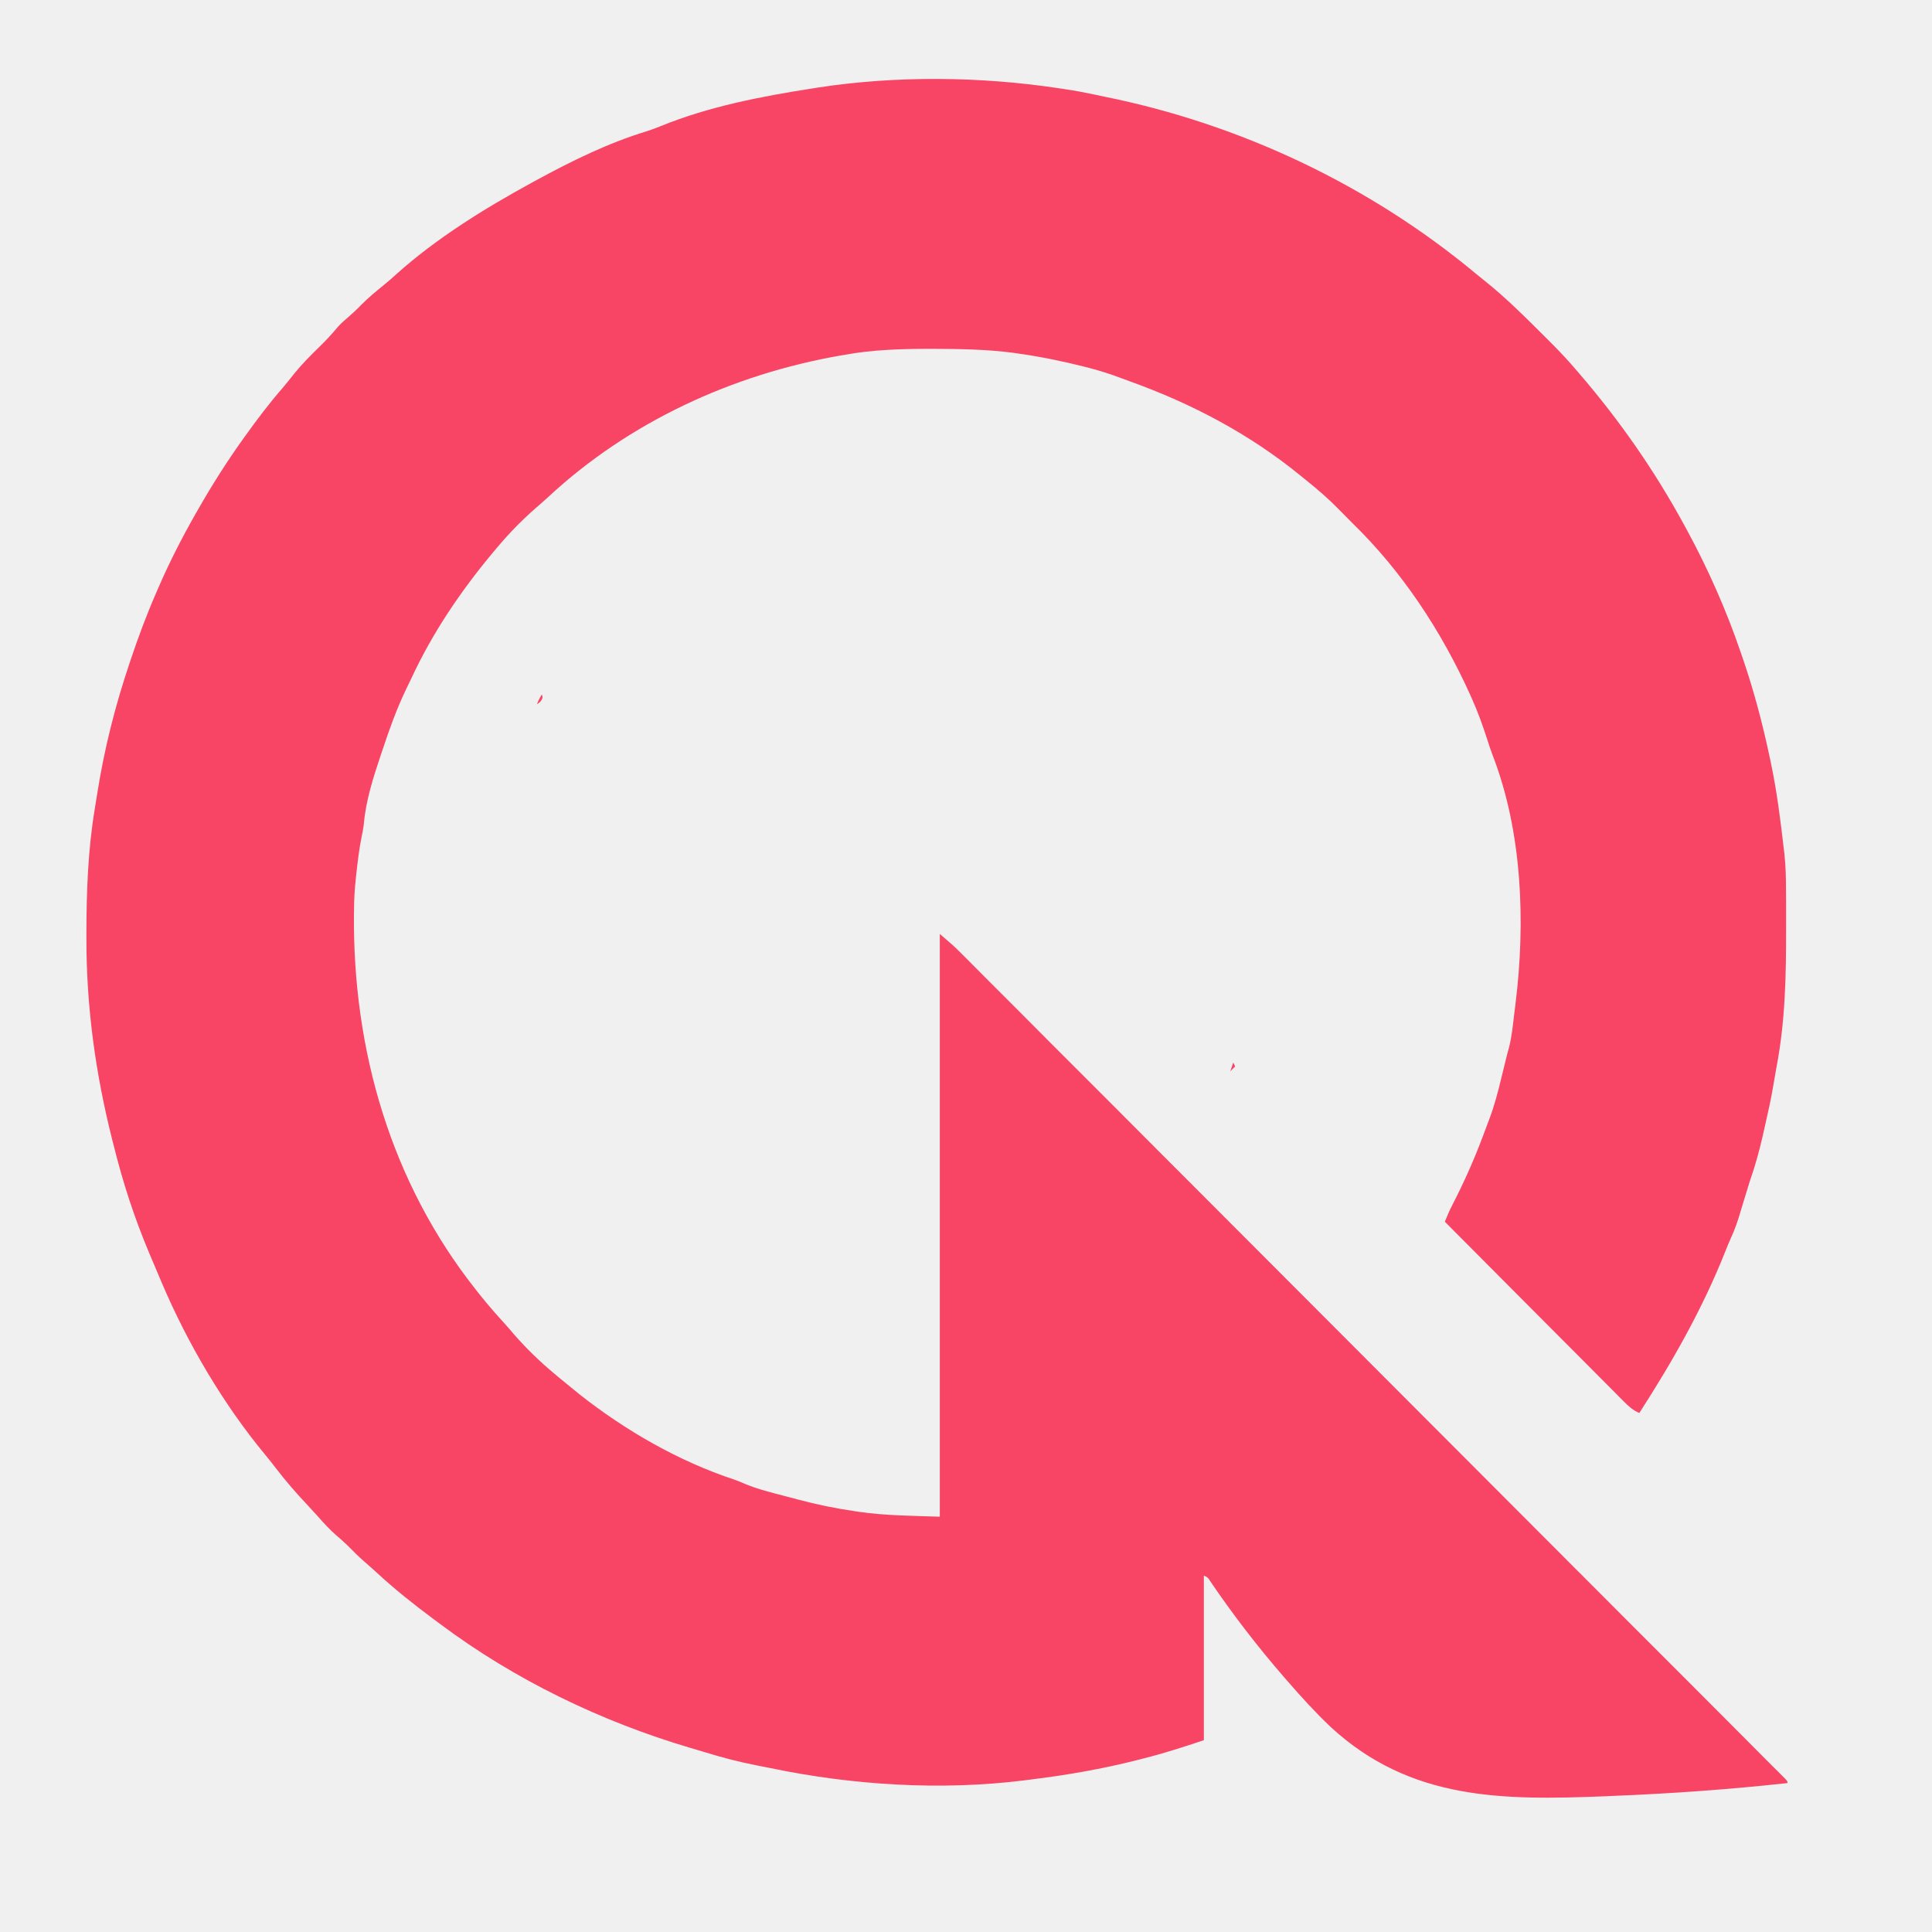
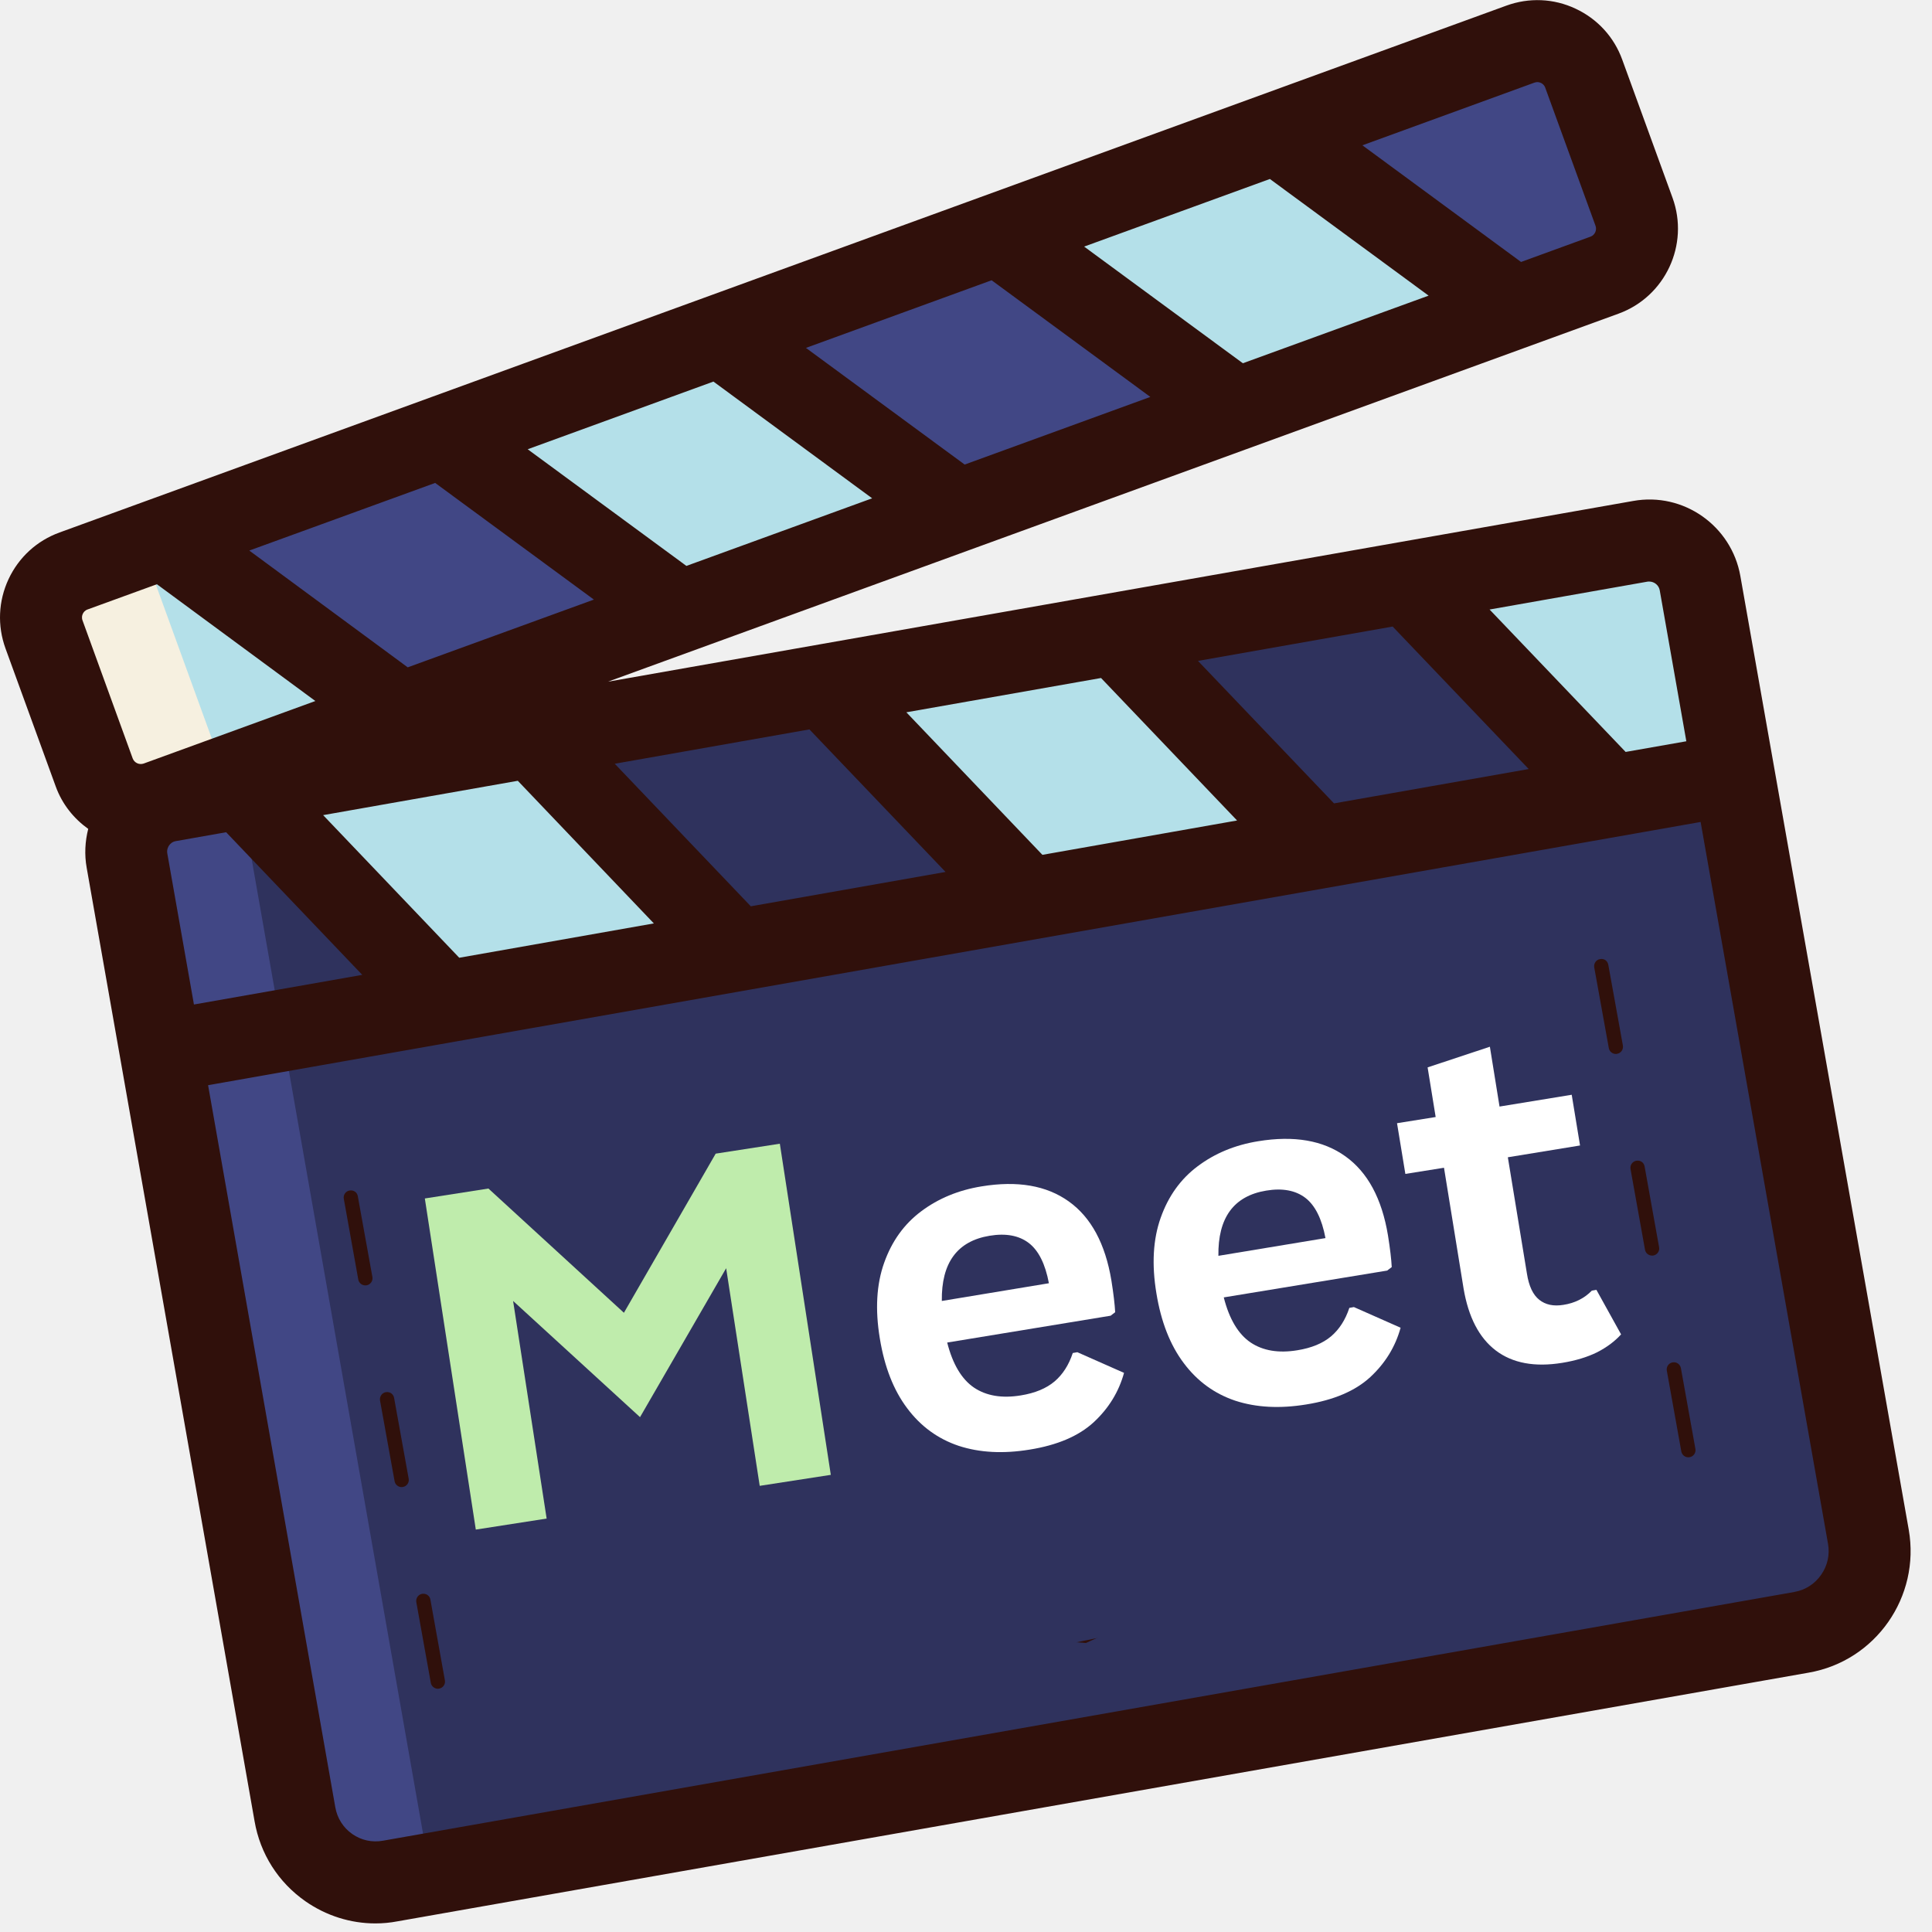
- <svg xmlns="http://www.w3.org/2000/svg" width="25" height="25" viewBox="0 0 25 25" fill="none">
-   <mask id="mask0_4919_966" style="mask-type:luminance" maskUnits="userSpaceOnUse" x="0" y="0" width="25" height="25">
-     <path d="M24.295 0H0V24.333H24.295V0Z" fill="white" />
-   </mask>
-   <g mask="url(#mask0_4919_966)">
-     <path d="M13.708 1.143C13.732 1.146 13.757 1.15 13.781 1.154C13.905 1.172 14.028 1.195 14.15 1.221C14.197 1.231 14.245 1.241 14.292 1.251C16.047 1.605 17.717 2.393 19.095 3.539C19.13 3.568 19.166 3.596 19.201 3.625C19.491 3.855 19.752 4.119 20.014 4.38C20.034 4.4 20.054 4.42 20.075 4.441C20.19 4.556 20.3 4.674 20.405 4.798C20.421 4.816 20.421 4.816 20.437 4.835C20.956 5.438 21.409 6.088 21.79 6.787C21.802 6.809 21.814 6.832 21.827 6.855C22.105 7.367 22.341 7.901 22.529 8.453C22.537 8.476 22.545 8.499 22.553 8.523C22.696 8.941 22.807 9.362 22.899 9.794C22.904 9.816 22.908 9.838 22.913 9.861C22.993 10.236 23.04 10.617 23.084 10.998C23.086 11.014 23.088 11.03 23.09 11.047C23.109 11.217 23.111 11.387 23.111 11.558C23.111 11.589 23.112 11.621 23.112 11.653C23.112 11.755 23.112 11.856 23.112 11.957C23.112 11.975 23.112 11.992 23.112 12.01C23.113 12.621 23.102 13.222 22.985 13.824C22.971 13.899 22.958 13.974 22.946 14.049C22.919 14.214 22.882 14.378 22.845 14.541C22.832 14.595 22.82 14.648 22.809 14.701C22.764 14.897 22.712 15.087 22.645 15.277C22.629 15.327 22.614 15.376 22.599 15.426C22.591 15.451 22.583 15.476 22.576 15.501C22.56 15.553 22.544 15.605 22.529 15.656C22.491 15.786 22.45 15.911 22.392 16.033C22.368 16.086 22.347 16.139 22.326 16.192C22.032 16.933 21.643 17.616 21.213 18.284C21.132 18.25 21.08 18.203 21.017 18.14C20.997 18.12 20.976 18.099 20.955 18.078C20.933 18.055 20.91 18.033 20.888 18.01C20.864 17.986 20.84 17.962 20.816 17.938C20.751 17.873 20.686 17.808 20.622 17.743C20.554 17.675 20.486 17.607 20.419 17.539C20.29 17.41 20.162 17.282 20.034 17.153C19.888 17.006 19.742 16.86 19.596 16.713C19.296 16.412 18.996 16.111 18.696 15.809C18.726 15.733 18.758 15.66 18.796 15.587C18.941 15.304 19.069 15.02 19.181 14.722C19.186 14.707 19.192 14.692 19.198 14.677C19.209 14.646 19.221 14.616 19.232 14.586C19.245 14.551 19.258 14.515 19.272 14.48C19.337 14.308 19.383 14.133 19.426 13.954C19.433 13.926 19.44 13.898 19.447 13.869C19.46 13.814 19.474 13.76 19.487 13.705C19.5 13.651 19.514 13.598 19.529 13.545C19.562 13.411 19.576 13.274 19.592 13.137C19.598 13.089 19.604 13.04 19.61 12.992C19.741 11.942 19.7 10.767 19.314 9.771C19.289 9.706 19.268 9.641 19.247 9.575C19.187 9.39 19.123 9.209 19.042 9.031C19.035 9.014 19.027 8.997 19.019 8.979C18.647 8.16 18.142 7.392 17.495 6.764C17.439 6.708 17.382 6.651 17.327 6.594C17.191 6.454 17.047 6.33 16.895 6.209C16.871 6.19 16.848 6.171 16.824 6.151C16.168 5.616 15.42 5.222 14.627 4.937C14.583 4.921 14.54 4.905 14.497 4.889C14.366 4.84 14.236 4.798 14.101 4.763C14.082 4.758 14.063 4.753 14.044 4.748C13.755 4.675 13.465 4.615 13.169 4.574C13.15 4.571 13.13 4.568 13.11 4.565C12.764 4.52 12.42 4.515 12.073 4.514C12.049 4.514 12.024 4.514 12 4.514C11.64 4.515 11.291 4.526 10.937 4.59C10.917 4.593 10.898 4.596 10.878 4.6C9.477 4.844 8.137 5.461 7.091 6.434C7.042 6.479 6.993 6.522 6.943 6.565C6.752 6.731 6.572 6.916 6.411 7.111C6.4 7.123 6.39 7.136 6.379 7.149C5.964 7.646 5.596 8.188 5.323 8.778C5.301 8.825 5.278 8.872 5.255 8.919C5.132 9.174 5.038 9.438 4.949 9.706C4.943 9.724 4.937 9.741 4.931 9.759C4.832 10.055 4.732 10.361 4.707 10.673C4.701 10.725 4.691 10.774 4.68 10.825C4.646 10.989 4.628 11.155 4.609 11.321C4.607 11.338 4.606 11.356 4.604 11.373C4.589 11.506 4.582 11.637 4.581 11.77C4.581 11.79 4.58 11.81 4.58 11.831C4.565 13.587 5.056 15.297 6.157 16.688C6.175 16.712 6.194 16.735 6.213 16.759C6.312 16.883 6.417 17.003 6.524 17.12C6.567 17.168 6.609 17.216 6.65 17.265C6.81 17.449 6.986 17.619 7.173 17.775C7.192 17.791 7.211 17.807 7.23 17.823C7.295 17.877 7.361 17.931 7.427 17.984C7.449 18.002 7.471 18.019 7.493 18.038C8.09 18.51 8.782 18.909 9.505 19.147C9.555 19.165 9.603 19.185 9.651 19.206C9.813 19.272 9.983 19.314 10.152 19.358C10.209 19.373 10.266 19.388 10.322 19.403C10.572 19.47 10.82 19.52 11.075 19.557C11.091 19.559 11.106 19.561 11.122 19.564C11.468 19.613 11.809 19.614 12.161 19.626C12.161 17.137 12.161 14.649 12.161 12.085C12.342 12.241 12.342 12.241 12.412 12.31C12.428 12.326 12.444 12.342 12.46 12.358C12.485 12.384 12.485 12.384 12.511 12.409C12.53 12.428 12.548 12.446 12.567 12.465C12.629 12.527 12.69 12.589 12.752 12.651C12.797 12.696 12.841 12.741 12.886 12.785C12.983 12.883 13.081 12.98 13.178 13.077C13.322 13.222 13.467 13.367 13.611 13.512C13.87 13.77 14.128 14.029 14.386 14.287C14.612 14.514 14.837 14.74 15.063 14.966C15.086 14.989 15.086 14.989 15.108 15.011C15.169 15.072 15.23 15.133 15.291 15.194C15.861 15.765 16.431 16.336 17.001 16.907C17.508 17.415 18.014 17.922 18.521 18.43C19.09 19 19.66 19.57 20.229 20.141C20.289 20.201 20.35 20.262 20.41 20.323C20.425 20.338 20.44 20.353 20.456 20.368C20.681 20.594 20.907 20.82 21.133 21.047C21.39 21.303 21.646 21.56 21.903 21.817C22.046 21.961 22.19 22.105 22.334 22.249C22.43 22.345 22.525 22.441 22.621 22.537C22.676 22.592 22.73 22.647 22.785 22.702C22.844 22.76 22.903 22.819 22.961 22.878C22.979 22.895 22.996 22.913 23.014 22.93C23.029 22.946 23.045 22.962 23.061 22.978C23.081 22.998 23.081 22.998 23.101 23.018C23.13 23.05 23.13 23.05 23.13 23.073C22.378 23.155 21.626 23.209 20.871 23.239C20.843 23.24 20.816 23.241 20.787 23.243C19.446 23.297 18.254 23.299 17.222 22.35C17.02 22.159 16.834 21.954 16.652 21.744C16.632 21.72 16.632 21.72 16.61 21.696C16.268 21.301 15.951 20.89 15.658 20.457C15.628 20.41 15.628 20.41 15.578 20.389C15.578 21.092 15.578 21.794 15.578 22.518C15.32 22.604 15.069 22.686 14.806 22.752C14.775 22.76 14.744 22.768 14.713 22.776C14.258 22.891 13.804 22.97 13.338 23.027C13.31 23.03 13.282 23.034 13.253 23.038C12.174 23.173 11.027 23.1 9.964 22.878C9.901 22.865 9.838 22.853 9.776 22.841C9.554 22.797 9.339 22.741 9.123 22.674C9.059 22.654 8.995 22.636 8.931 22.617C7.78 22.277 6.657 21.735 5.695 21.014C5.664 20.991 5.633 20.968 5.602 20.945C5.35 20.758 5.107 20.564 4.876 20.351C4.825 20.304 4.773 20.258 4.721 20.213C4.641 20.144 4.568 20.07 4.494 19.995C4.45 19.952 4.404 19.912 4.357 19.872C4.268 19.795 4.191 19.711 4.114 19.623C4.071 19.575 4.028 19.528 3.984 19.481C3.835 19.324 3.696 19.163 3.564 18.991C3.523 18.936 3.48 18.883 3.437 18.831C2.89 18.172 2.428 17.385 2.092 16.596C2.083 16.573 2.073 16.55 2.063 16.527C2.03 16.45 1.998 16.373 1.965 16.296C1.954 16.271 1.943 16.245 1.932 16.218C1.738 15.758 1.589 15.299 1.469 14.814C1.463 14.791 1.457 14.768 1.451 14.744C1.235 13.886 1.117 13.028 1.118 12.143C1.118 12.121 1.118 12.099 1.118 12.077C1.119 11.534 1.138 10.993 1.228 10.456C1.239 10.39 1.249 10.324 1.26 10.258C1.35 9.689 1.488 9.143 1.671 8.597C1.677 8.579 1.683 8.561 1.689 8.543C1.789 8.245 1.897 7.954 2.023 7.666C2.032 7.646 2.041 7.625 2.05 7.604C2.192 7.275 2.354 6.96 2.531 6.648C2.543 6.627 2.555 6.606 2.568 6.584C2.742 6.279 2.928 5.986 3.131 5.7C3.152 5.672 3.152 5.672 3.172 5.643C3.324 5.431 3.48 5.224 3.651 5.027C3.705 4.964 3.756 4.9 3.807 4.835C3.909 4.709 4.022 4.596 4.138 4.483C4.221 4.402 4.297 4.32 4.371 4.231C4.408 4.189 4.448 4.153 4.491 4.117C4.555 4.062 4.616 4.006 4.674 3.945C4.765 3.853 4.862 3.773 4.962 3.692C5.019 3.646 5.073 3.599 5.126 3.55C5.646 3.084 6.262 2.703 6.872 2.369C6.895 2.357 6.917 2.344 6.94 2.332C7.395 2.084 7.87 1.85 8.367 1.699C8.43 1.679 8.491 1.656 8.552 1.631C9.176 1.377 9.858 1.246 10.521 1.143C10.545 1.139 10.545 1.139 10.57 1.135C11.592 0.977 12.687 0.988 13.708 1.143Z" fill="#F84565" />
-     <path d="M15.958 13.749C15.966 13.766 15.975 13.783 15.983 13.8C15.962 13.821 15.941 13.841 15.92 13.863C15.932 13.825 15.945 13.788 15.958 13.749Z" fill="#F84565" />
-     <path d="M7.011 8.986C7.024 9.024 7.024 9.024 7.008 9.057C6.986 9.088 6.986 9.088 6.948 9.113C6.965 9.068 6.986 9.027 7.011 8.986Z" fill="#F84565" />
+ <svg xmlns="http://www.w3.org/2000/svg" width="150" zoomAndPan="magnify" viewBox="0 0 112.5 112.5" height="150" preserveAspectRatio="xMidYMid meet" version="1.0">
+   <defs>
+     <g />
+     <clipPath id="6516c63868">
+       <path d="M 0 0 L 111.254 0 L 111.254 112 L 0 112 Z M 0 0 " clip-rule="nonzero" />
+     </clipPath>
+     <clipPath id="c137e28b2a">
+       <path d="M 25 54 L 88 54 L 88 102 L 25 102 Z M 25 54 " clip-rule="nonzero" />
+     </clipPath>
+     <clipPath id="2384d1a974">
+       <path d="M 25.867 65.324 L 80.34 54.129 L 87.809 90.465 L 33.336 101.664 Z M 25.867 65.324 " clip-rule="nonzero" />
+     </clipPath>
+     <clipPath id="f6b707f1a0">
+       <path d="M 0.805 0 L 62.93 0 L 62.93 47.789 L 0.805 47.789 Z M 0.805 0 " clip-rule="nonzero" />
+     </clipPath>
+     <clipPath id="a71b2d3e78">
+       <path d="M 0.867 11.324 L 55.34 0.129 L 62.809 36.465 L 8.336 47.664 Z M 0.867 11.324 " clip-rule="nonzero" />
+     </clipPath>
+     <clipPath id="37d9c2cc73">
+       <rect x="0" width="63" y="0" height="48" />
+     </clipPath>
+   </defs>
+   <path fill="#2f325d" d="M 9.352 61.254 L 7.387 50.117 C 7.102 48.48 8.191 46.922 9.828 46.633 L 95.523 31.516 C 97.156 31.227 98.719 32.32 99.008 33.957 L 100.969 45.094 Z M 9.352 61.254 " fill-opacity="1" fill-rule="nonzero" />
+   <path fill="#414785" d="M 16.41 60.012 L 9.352 61.254 L 7.395 50.109 C 7.109 48.484 8.184 46.91 9.828 46.625 L 13.93 45.91 Z M 16.41 60.012 " fill-opacity="1" fill-rule="nonzero" />
+   <path fill="#b4e0e9" d="M 100.973 45.098 L 93.816 46.363 L 81.938 33.906 L 95.512 31.52 C 97.156 31.23 98.707 32.328 98.996 33.953 Z M 100.973 45.098 " fill-opacity="1" fill-rule="nonzero" />
+   <path fill="#b4e0e9" d="M 76.836 49.344 L 59.852 52.352 L 47.969 39.895 L 64.953 36.91 Z M 76.836 49.344 " fill-opacity="1" fill-rule="nonzero" />
+   <path fill="#b4e0e9" d="M 42.891 55.336 L 25.906 58.34 L 14.027 45.883 L 30.988 42.902 Z M 42.891 55.336 " fill-opacity="1" fill-rule="nonzero" />
+   <path fill="#b4e0e9" d="M 2.562 36.941 L 5.488 44.98 C 6.031 46.473 7.684 47.246 9.18 46.703 L 93.43 16.023 C 94.922 15.48 95.695 13.828 95.148 12.332 L 92.227 4.293 C 91.68 2.797 90.027 2.023 88.531 2.57 L 4.285 33.246 C 2.789 33.789 2.02 35.445 2.562 36.941 Z M 2.562 36.941 " fill-opacity="1" fill-rule="nonzero" />
+   <path fill="#f6f0e0" d="M 13.145 45.242 L 9.184 46.695 C 7.68 47.246 6.035 46.48 5.488 44.977 L 2.551 36.938 C 2.027 35.434 2.789 33.785 4.293 33.238 L 8.254 31.781 Z M 13.145 45.242 " fill-opacity="1" fill-rule="nonzero" />
+   <path fill="#2f325d" d="M 9.352 61.254 L 100.969 45.094 L 108.793 89.484 C 109.254 92.094 107.512 94.582 104.906 95.043 L 22.73 109.539 C 20.125 109.996 17.637 108.254 17.176 105.648 Z M 9.352 61.254 " fill-opacity="1" fill-rule="nonzero" />
+   <path fill="#414785" d="M 25.047 109.125 L 22.734 109.531 C 20.133 110.008 17.629 108.266 17.176 105.641 L 9.352 61.254 L 16.41 60.012 Z M 25.047 109.125 " fill-opacity="1" fill-rule="nonzero" />
+   <path fill="#414785" d="M 39.574 35.625 L 23.379 41.52 L 9.52 31.328 L 25.715 25.434 Z M 39.574 35.625 " fill-opacity="1" fill-rule="nonzero" />
+   <path fill="#414785" d="M 71.992 23.836 L 55.793 29.73 L 41.934 19.539 L 58.133 13.645 Z M 71.992 23.836 " fill-opacity="1" fill-rule="nonzero" />
+   <path fill="#414785" d="M 93.438 16.031 L 88.188 17.941 L 74.328 7.75 L 88.523 2.57 C 90.023 2.023 91.672 2.785 92.219 4.289 L 95.152 12.332 C 95.703 13.836 94.914 15.48 93.438 16.031 Z M 93.438 16.031 " fill-opacity="1" fill-rule="nonzero" />
+   <path fill="#ee685c" d="M 77.605 73.766 C 77.449 77.512 75.371 81.242 73.184 84.195 C 69.523 89.129 65.156 92.176 62.805 93.242 C 60.23 93.043 55.086 91.676 49.957 88.289 C 46.941 86.297 43.637 83.43 42.238 80.004 C 40.391 75.484 41.477 70.129 45.438 67.098 C 46.809 66.047 48.453 65.297 50.27 64.977 C 53.082 64.48 55.859 65.09 58.094 66.512 C 59.703 64.414 62.105 62.887 64.918 62.391 C 66.734 62.07 68.539 62.215 70.188 62.73 C 74.945 64.227 77.797 68.887 77.605 73.766 Z M 77.605 73.766 " fill-opacity="1" fill-rule="nonzero" />
+   <path fill="#cb5241" d="M 62.348 90.734 C 60.238 90.316 56.68 89.168 53 86.738 C 49.965 84.734 47.859 82.566 47.07 80.629 C 45.961 77.93 46.652 74.926 48.75 73.32 C 49.566 72.695 50.496 72.285 51.516 72.105 C 51.875 72.043 52.25 72.008 52.621 72.008 C 53.812 72.008 54.961 72.34 55.945 72.969 L 59.629 75.309 L 62.289 71.848 C 63.23 70.621 64.605 69.797 66.16 69.523 C 66.535 69.461 66.906 69.426 67.277 69.426 C 67.922 69.426 68.559 69.523 69.172 69.715 C 71.688 70.508 73.367 73.094 73.254 76.012 C 73.164 78.133 71.957 80.824 69.766 83.781 C 67.141 87.324 64.188 89.617 62.348 90.734 Z M 62.348 90.734 " fill-opacity="1" fill-rule="nonzero" />
+   <g clip-path="url(#6516c63868)">
+     <path fill="#30100b" d="M 25.062 93.145 L 25.906 97.844 C 25.949 98.07 25.797 98.289 25.57 98.328 C 25.547 98.332 25.52 98.336 25.496 98.336 C 25.301 98.336 25.121 98.191 25.086 97.992 L 24.242 93.293 C 24.203 93.066 24.352 92.848 24.578 92.809 C 24.824 92.773 25.027 92.922 25.062 93.145 Z M 20.352 69.324 C 20.129 69.363 19.977 69.578 20.02 69.809 L 20.863 74.508 C 20.898 74.707 21.074 74.848 21.273 74.848 C 21.297 74.848 21.324 74.848 21.348 74.844 C 21.574 74.801 21.727 74.586 21.684 74.355 L 20.836 69.66 C 20.801 69.434 20.602 69.285 20.352 69.324 Z M 22.465 81.066 C 22.242 81.105 22.09 81.324 22.129 81.551 L 22.977 86.25 C 23.012 86.449 23.188 86.594 23.387 86.594 C 23.41 86.594 23.434 86.59 23.461 86.586 C 23.688 86.547 23.84 86.328 23.797 86.102 L 22.949 81.402 C 22.91 81.18 22.715 81.027 22.465 81.066 Z M 105.32 97.398 L 23.145 111.879 C 22.719 111.961 22.285 112 21.859 112 C 20.418 112 19.004 111.559 17.785 110.711 C 16.203 109.605 15.152 107.949 14.824 106.051 L 5.047 50.527 C 4.91 49.762 4.953 48.996 5.137 48.266 C 4.301 47.668 3.621 46.832 3.246 45.797 L 0.32 37.758 C -0.16 36.434 -0.098 35.004 0.496 33.727 C 1.094 32.449 2.148 31.484 3.473 31.004 L 87.715 0.328 C 89.035 -0.152 90.469 -0.094 91.742 0.504 C 93.02 1.102 93.988 2.156 94.465 3.48 L 97.391 11.516 C 98.383 14.246 96.969 17.277 94.242 18.266 L 35.398 39.695 L 95.094 29.172 C 98.027 28.641 100.824 30.617 101.34 33.539 L 111.145 89.07 C 111.832 92.984 109.219 96.719 105.32 97.398 Z M 86.738 35.492 L 94.66 43.785 L 98.195 43.164 L 96.645 34.367 C 96.59 34.074 96.328 33.863 96.031 33.863 C 95.992 33.863 95.957 33.863 95.922 33.871 Z M 14.516 32.059 L 23.742 38.859 L 34.582 34.914 L 25.34 28.121 Z M 30.727 26.16 L 39.969 32.953 L 50.785 29.016 L 41.543 22.219 Z M 46.93 20.258 L 56.172 27.051 L 66.984 23.113 L 57.742 16.32 Z M 63.129 14.359 L 72.371 21.152 L 83.188 17.215 L 73.945 10.422 Z M 11.293 58.492 L 21.094 56.766 L 13.168 48.461 L 10.242 48.977 C 10.035 49.012 9.914 49.133 9.848 49.227 C 9.793 49.305 9.703 49.473 9.742 49.695 Z M 38.074 53.77 L 30.152 45.465 L 18.816 47.465 L 26.742 55.77 Z M 55.059 50.773 L 47.133 42.473 L 35.797 44.473 L 43.719 52.773 Z M 72.035 47.777 L 64.113 39.48 L 52.777 41.477 L 60.699 49.777 Z M 89.016 44.781 L 81.094 36.484 L 69.758 38.484 L 77.68 46.781 Z M 79.332 8.461 L 88.57 15.254 L 92.613 13.781 C 92.867 13.691 93 13.402 92.906 13.145 L 89.98 5.109 C 89.926 4.949 89.809 4.867 89.727 4.828 C 89.676 4.805 89.602 4.781 89.52 4.781 C 89.465 4.781 89.41 4.793 89.348 4.812 Z M 4.805 36.125 L 7.727 44.164 C 7.824 44.418 8.102 44.551 8.367 44.461 L 18.363 40.82 L 9.137 34.02 L 5.102 35.488 C 4.938 35.547 4.859 35.66 4.82 35.746 C 4.781 35.828 4.746 35.965 4.805 36.125 Z M 106.445 89.895 L 99.027 47.863 L 12.117 63.191 L 19.523 105.227 C 19.633 105.871 19.984 106.426 20.516 106.797 C 21.039 107.16 21.664 107.297 22.301 107.184 L 104.496 92.699 C 104.496 92.695 104.5 92.695 104.5 92.695 C 105.125 92.586 105.672 92.234 106.043 91.703 C 106.414 91.172 106.559 90.531 106.445 89.895 Z M 97.391 79.332 C 97.168 79.371 97.016 79.59 97.059 79.816 L 97.902 84.516 C 97.938 84.715 98.113 84.859 98.312 84.859 C 98.336 84.859 98.359 84.855 98.387 84.852 C 98.613 84.812 98.766 84.594 98.723 84.367 L 97.879 79.668 C 97.836 79.445 97.633 79.289 97.391 79.332 Z M 95.281 67.59 C 95.055 67.629 94.906 67.844 94.945 68.074 L 95.789 72.773 C 95.824 72.973 96 73.113 96.199 73.113 C 96.223 73.113 96.25 73.113 96.273 73.109 C 96.5 73.066 96.652 72.852 96.609 72.625 L 95.766 67.926 C 95.727 67.703 95.535 67.547 95.281 67.59 Z M 93.168 55.848 C 92.941 55.887 92.793 56.102 92.832 56.332 L 93.68 61.027 C 93.715 61.23 93.891 61.371 94.09 61.371 C 94.113 61.371 94.137 61.371 94.164 61.363 C 94.391 61.324 94.539 61.109 94.5 60.879 L 93.652 56.184 C 93.613 55.957 93.418 55.801 93.168 55.848 Z M 79.988 73.859 L 79.988 73.867 C 79.836 77.492 78.191 81.445 75.098 85.617 C 71.25 90.805 66.602 94.141 63.793 95.418 L 63.23 95.672 L 62.621 95.625 C 59.539 95.387 54.027 93.844 48.645 90.281 C 45.656 88.312 41.734 85.086 40.027 80.91 C 37.703 75.227 39.332 68.77 43.984 65.207 C 45.695 63.895 47.723 63.004 49.855 62.629 C 52.488 62.16 55.168 62.488 57.566 63.535 C 59.465 61.727 61.867 60.508 64.508 60.043 C 66.633 59.676 68.84 59.809 70.898 60.457 C 76.492 62.211 80.227 67.723 79.988 73.859 Z M 75.223 73.672 C 75.375 69.684 73.016 66.121 69.469 65.008 C 68.141 64.594 66.707 64.5 65.336 64.742 C 63.188 65.121 61.289 66.266 59.984 67.965 L 58.652 69.695 L 56.812 68.523 C 55.438 67.648 53.844 67.191 52.211 67.191 C 51.703 67.191 51.191 67.238 50.68 67.328 C 49.305 67.57 47.992 68.148 46.887 68.996 C 43.938 71.254 42.934 75.406 44.445 79.102 C 45.418 81.48 47.84 84.035 51.27 86.297 C 55.77 89.273 60.102 90.484 62.371 90.797 C 64.398 89.727 68.051 87.105 71.27 82.773 C 73.742 79.434 75.109 76.289 75.223 73.672 Z M 75.223 73.672 " fill-opacity="1" fill-rule="nonzero" />
+   </g>
+   <g clip-path="url(#c137e28b2a)">
+     <g clip-path="url(#2384d1a974)">
+       <g transform="matrix(1, 0, 0, 1, 25, 54)">
+         <g clip-path="url(#37d9c2cc73)">
+           <g clip-path="url(#f6b707f1a0)">
+             <g clip-path="url(#a71b2d3e78)">
+               <path fill="#2f325d" d="M 0.867 11.324 L 55.371 0.121 L 62.844 36.457 L 8.336 47.664 Z M 0.867 11.324 " fill-opacity="1" fill-rule="nonzero" />
+             </g>
+           </g>
+         </g>
+       </g>
+     </g>
+   </g>
+   <g fill="#bfecac" fill-opacity="1">
+     <g transform="translate(25.22189, 89.4423)">
+       <g>
+         <path d="M -0.484 -19.656 L 3.219 -20.234 L 11.109 -13 L 16.453 -22.266 L 20.188 -22.844 L 23.156 -3.562 L 19.016 -2.922 L 17.062 -15.594 L 12.047 -6.922 L 4.656 -13.688 L 6.609 -1.016 L 2.484 -0.375 Z M -0.484 -19.656 " />
+       </g>
+     </g>
+   </g>
+   <g fill="#ffffff" fill-opacity="1">
+     <g transform="translate(51.10818, 85.56681)">
+       <g>
+         <path d="M 13.562 -8.953 L 4.047 -7.391 C 4.367 -6.129 4.891 -5.254 5.609 -4.766 C 6.328 -4.285 7.234 -4.133 8.328 -4.312 C 9.16 -4.445 9.816 -4.719 10.297 -5.125 C 10.773 -5.531 11.129 -6.082 11.359 -6.781 L 11.625 -6.828 L 14.344 -5.625 C 14.039 -4.52 13.453 -3.562 12.578 -2.75 C 11.703 -1.945 10.457 -1.414 8.844 -1.156 C 7.312 -0.906 5.938 -0.977 4.719 -1.375 C 3.508 -1.781 2.508 -2.508 1.719 -3.562 C 0.926 -4.613 0.395 -5.969 0.125 -7.625 C -0.156 -9.312 -0.07 -10.781 0.375 -12.031 C 0.82 -13.289 1.539 -14.289 2.531 -15.031 C 3.531 -15.781 4.703 -16.266 6.047 -16.484 C 8.141 -16.828 9.832 -16.535 11.125 -15.609 C 12.426 -14.68 13.254 -13.145 13.609 -11 C 13.734 -10.219 13.805 -9.602 13.828 -9.156 Z M 9.969 -10.844 C 9.758 -11.969 9.367 -12.75 8.797 -13.188 C 8.223 -13.625 7.461 -13.766 6.516 -13.609 C 4.629 -13.297 3.703 -12.031 3.734 -9.812 Z M 9.969 -10.844 " />
+       </g>
+     </g>
+   </g>
+   <g fill="#ffffff" fill-opacity="1">
+     <g transform="translate(67.21285, 82.93826)">
+       <g>
+         <path d="M 13.562 -8.953 L 4.047 -7.391 C 4.367 -6.129 4.891 -5.254 5.609 -4.766 C 6.328 -4.285 7.234 -4.133 8.328 -4.312 C 9.16 -4.445 9.816 -4.719 10.297 -5.125 C 10.773 -5.531 11.129 -6.082 11.359 -6.781 L 11.625 -6.828 L 14.344 -5.625 C 14.039 -4.52 13.453 -3.562 12.578 -2.75 C 11.703 -1.945 10.457 -1.414 8.844 -1.156 C 7.312 -0.906 5.938 -0.977 4.719 -1.375 C 3.508 -1.781 2.508 -2.508 1.719 -3.562 C 0.926 -4.613 0.395 -5.969 0.125 -7.625 C -0.156 -9.312 -0.07 -10.781 0.375 -12.031 C 0.82 -13.289 1.539 -14.289 2.531 -15.031 C 3.531 -15.781 4.703 -16.266 6.047 -16.484 C 8.141 -16.828 9.832 -16.535 11.125 -15.609 C 12.426 -14.68 13.254 -13.145 13.609 -11 C 13.734 -10.219 13.805 -9.602 13.828 -9.156 Z M 9.969 -10.844 C 9.758 -11.969 9.367 -12.75 8.797 -13.188 C 8.223 -13.625 7.461 -13.766 6.516 -13.609 C 4.629 -13.297 3.703 -12.031 3.734 -9.812 Z M 9.969 -10.844 " />
+       </g>
+     </g>
+   </g>
+   <g fill="#ffffff" fill-opacity="1">
+     <g transform="translate(83.31752, 80.30972)">
+       <g>
+         <path d="M 9.641 -5.203 L 11.078 -2.609 C 10.711 -2.203 10.242 -1.852 9.672 -1.562 C 9.098 -1.281 8.426 -1.078 7.656 -0.953 C 6.051 -0.691 4.758 -0.93 3.781 -1.672 C 2.812 -2.41 2.188 -3.613 1.906 -5.281 L 0.766 -12.312 L -1.484 -11.953 L -1.969 -14.906 L 0.281 -15.266 L -0.188 -18.156 L 3.438 -19.359 L 4 -15.875 L 8.203 -16.562 L 8.688 -13.609 L 4.484 -12.922 L 5.594 -6.156 C 5.707 -5.426 5.945 -4.914 6.312 -4.625 C 6.676 -4.332 7.145 -4.234 7.719 -4.328 C 8.383 -4.43 8.938 -4.707 9.375 -5.156 Z M 9.641 -5.203 " />
+       </g>
+     </g>
  </g>
</svg>
